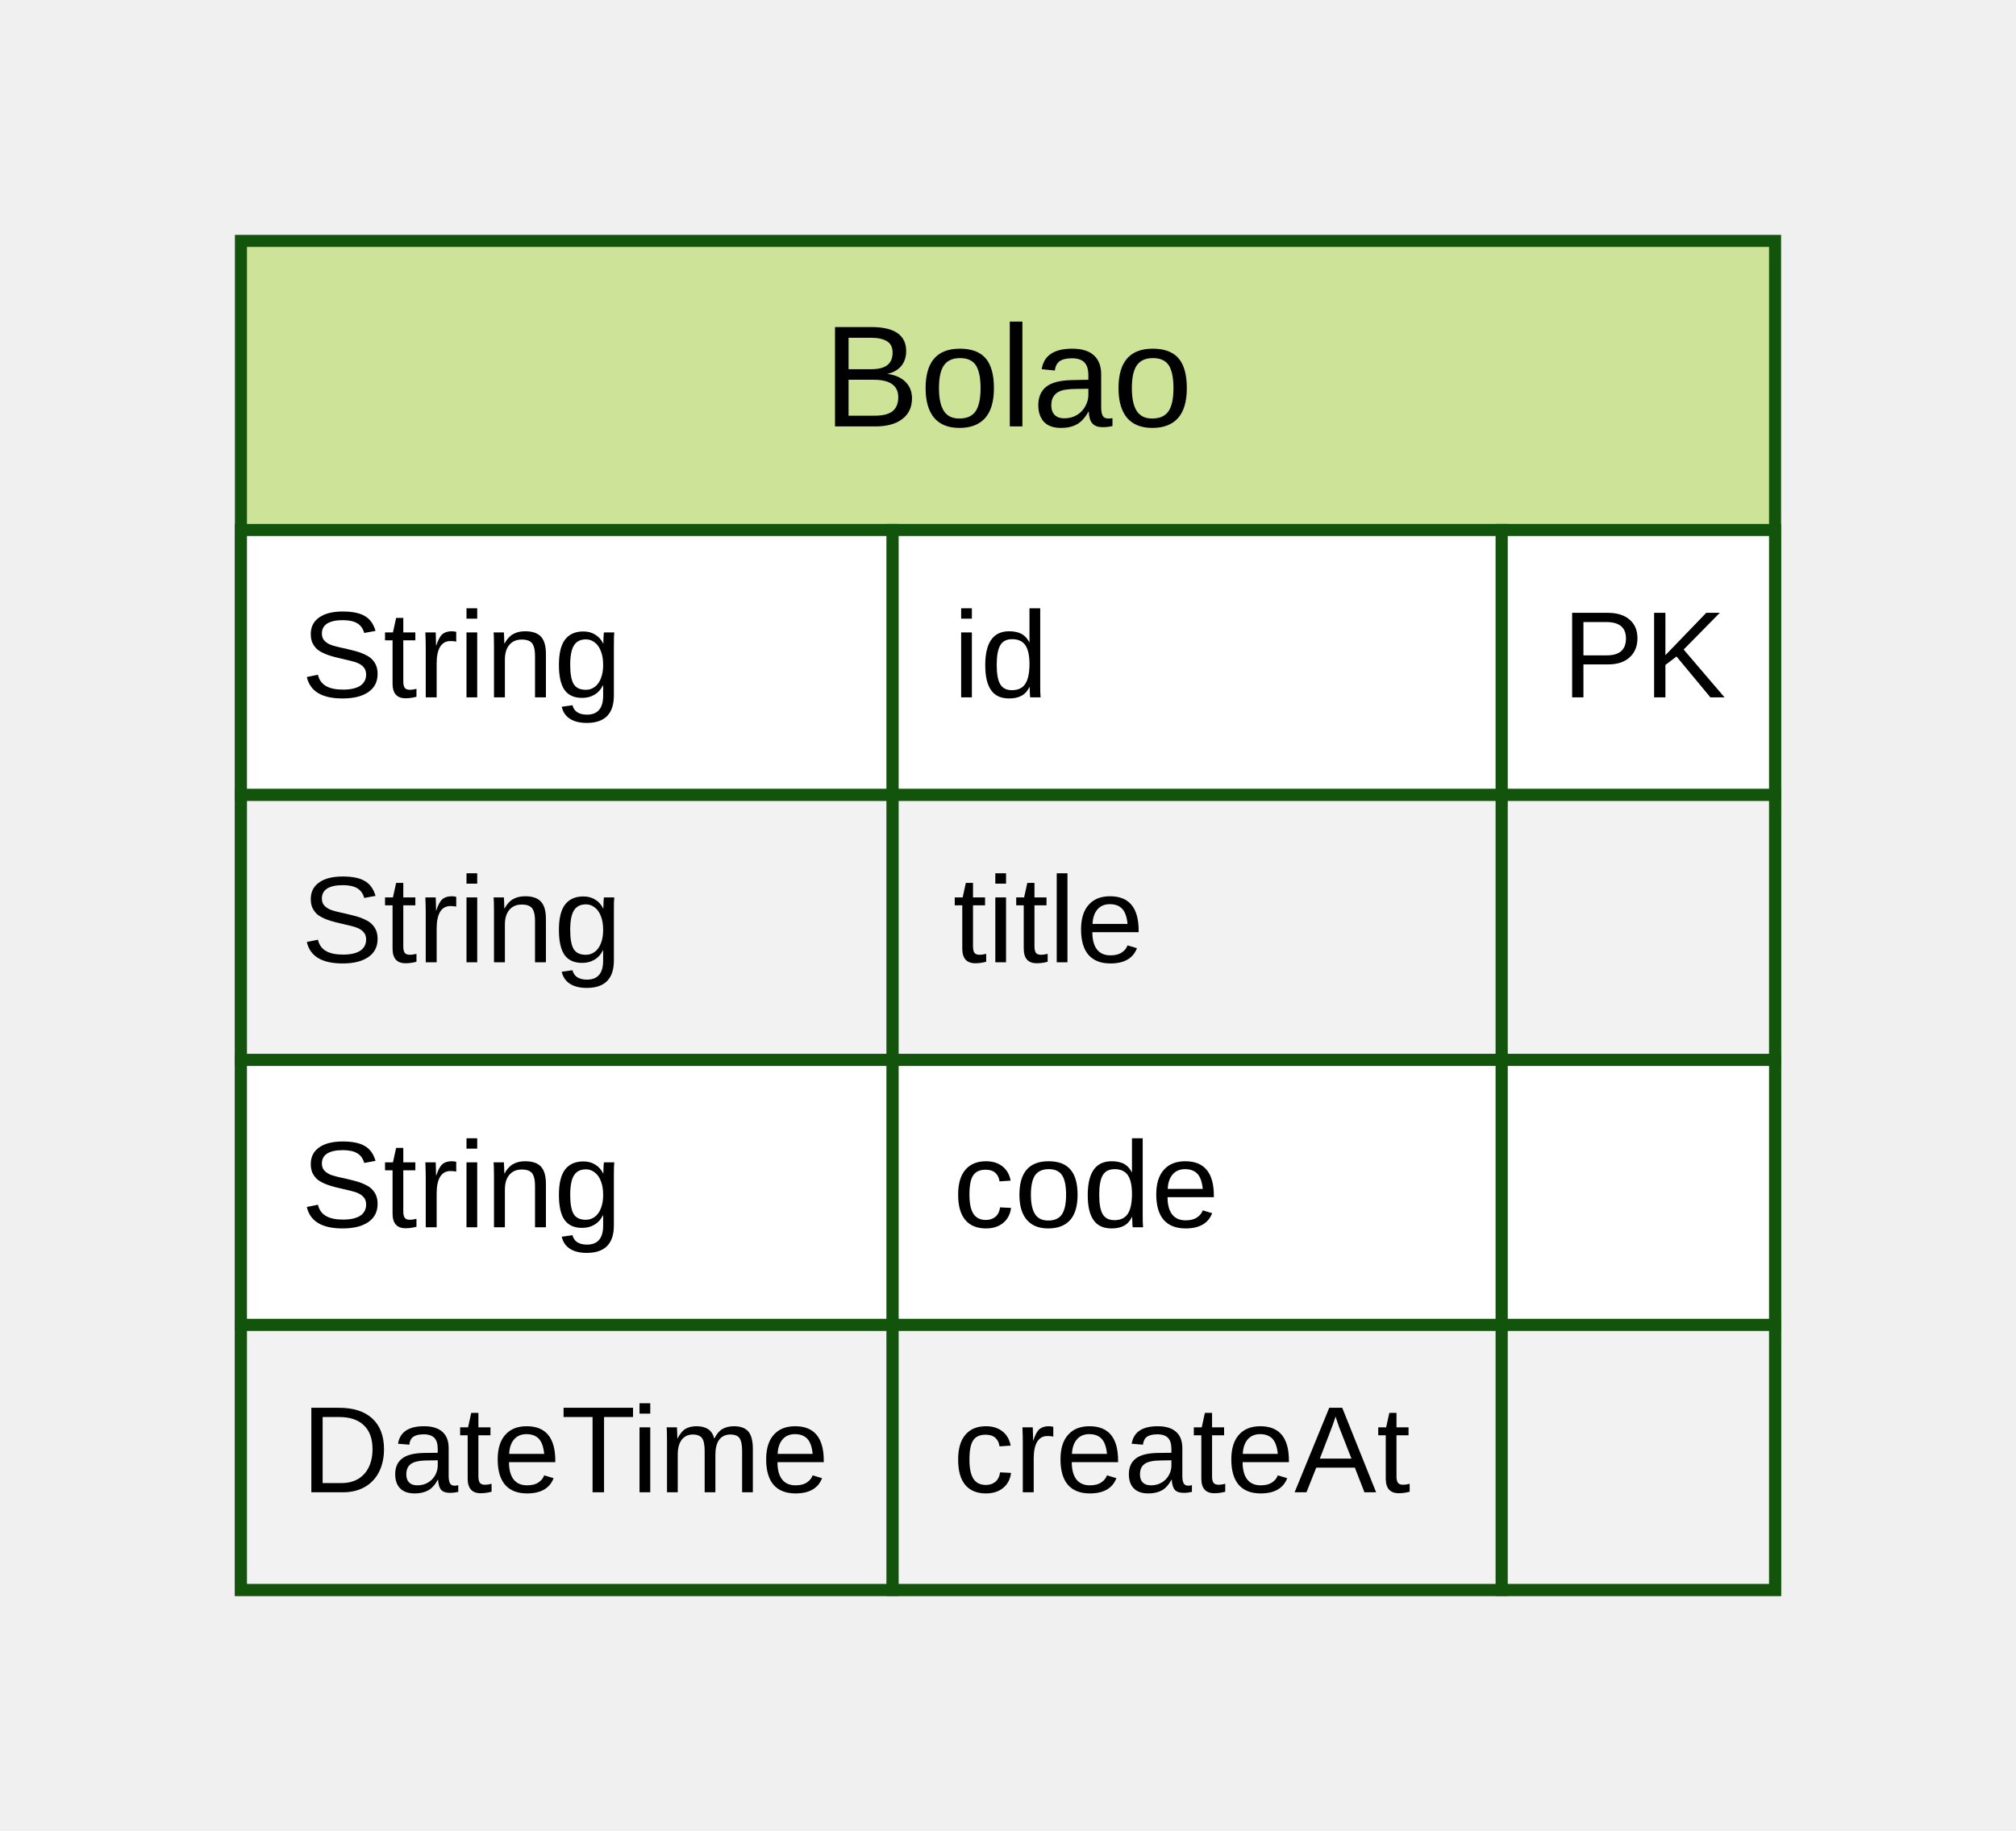
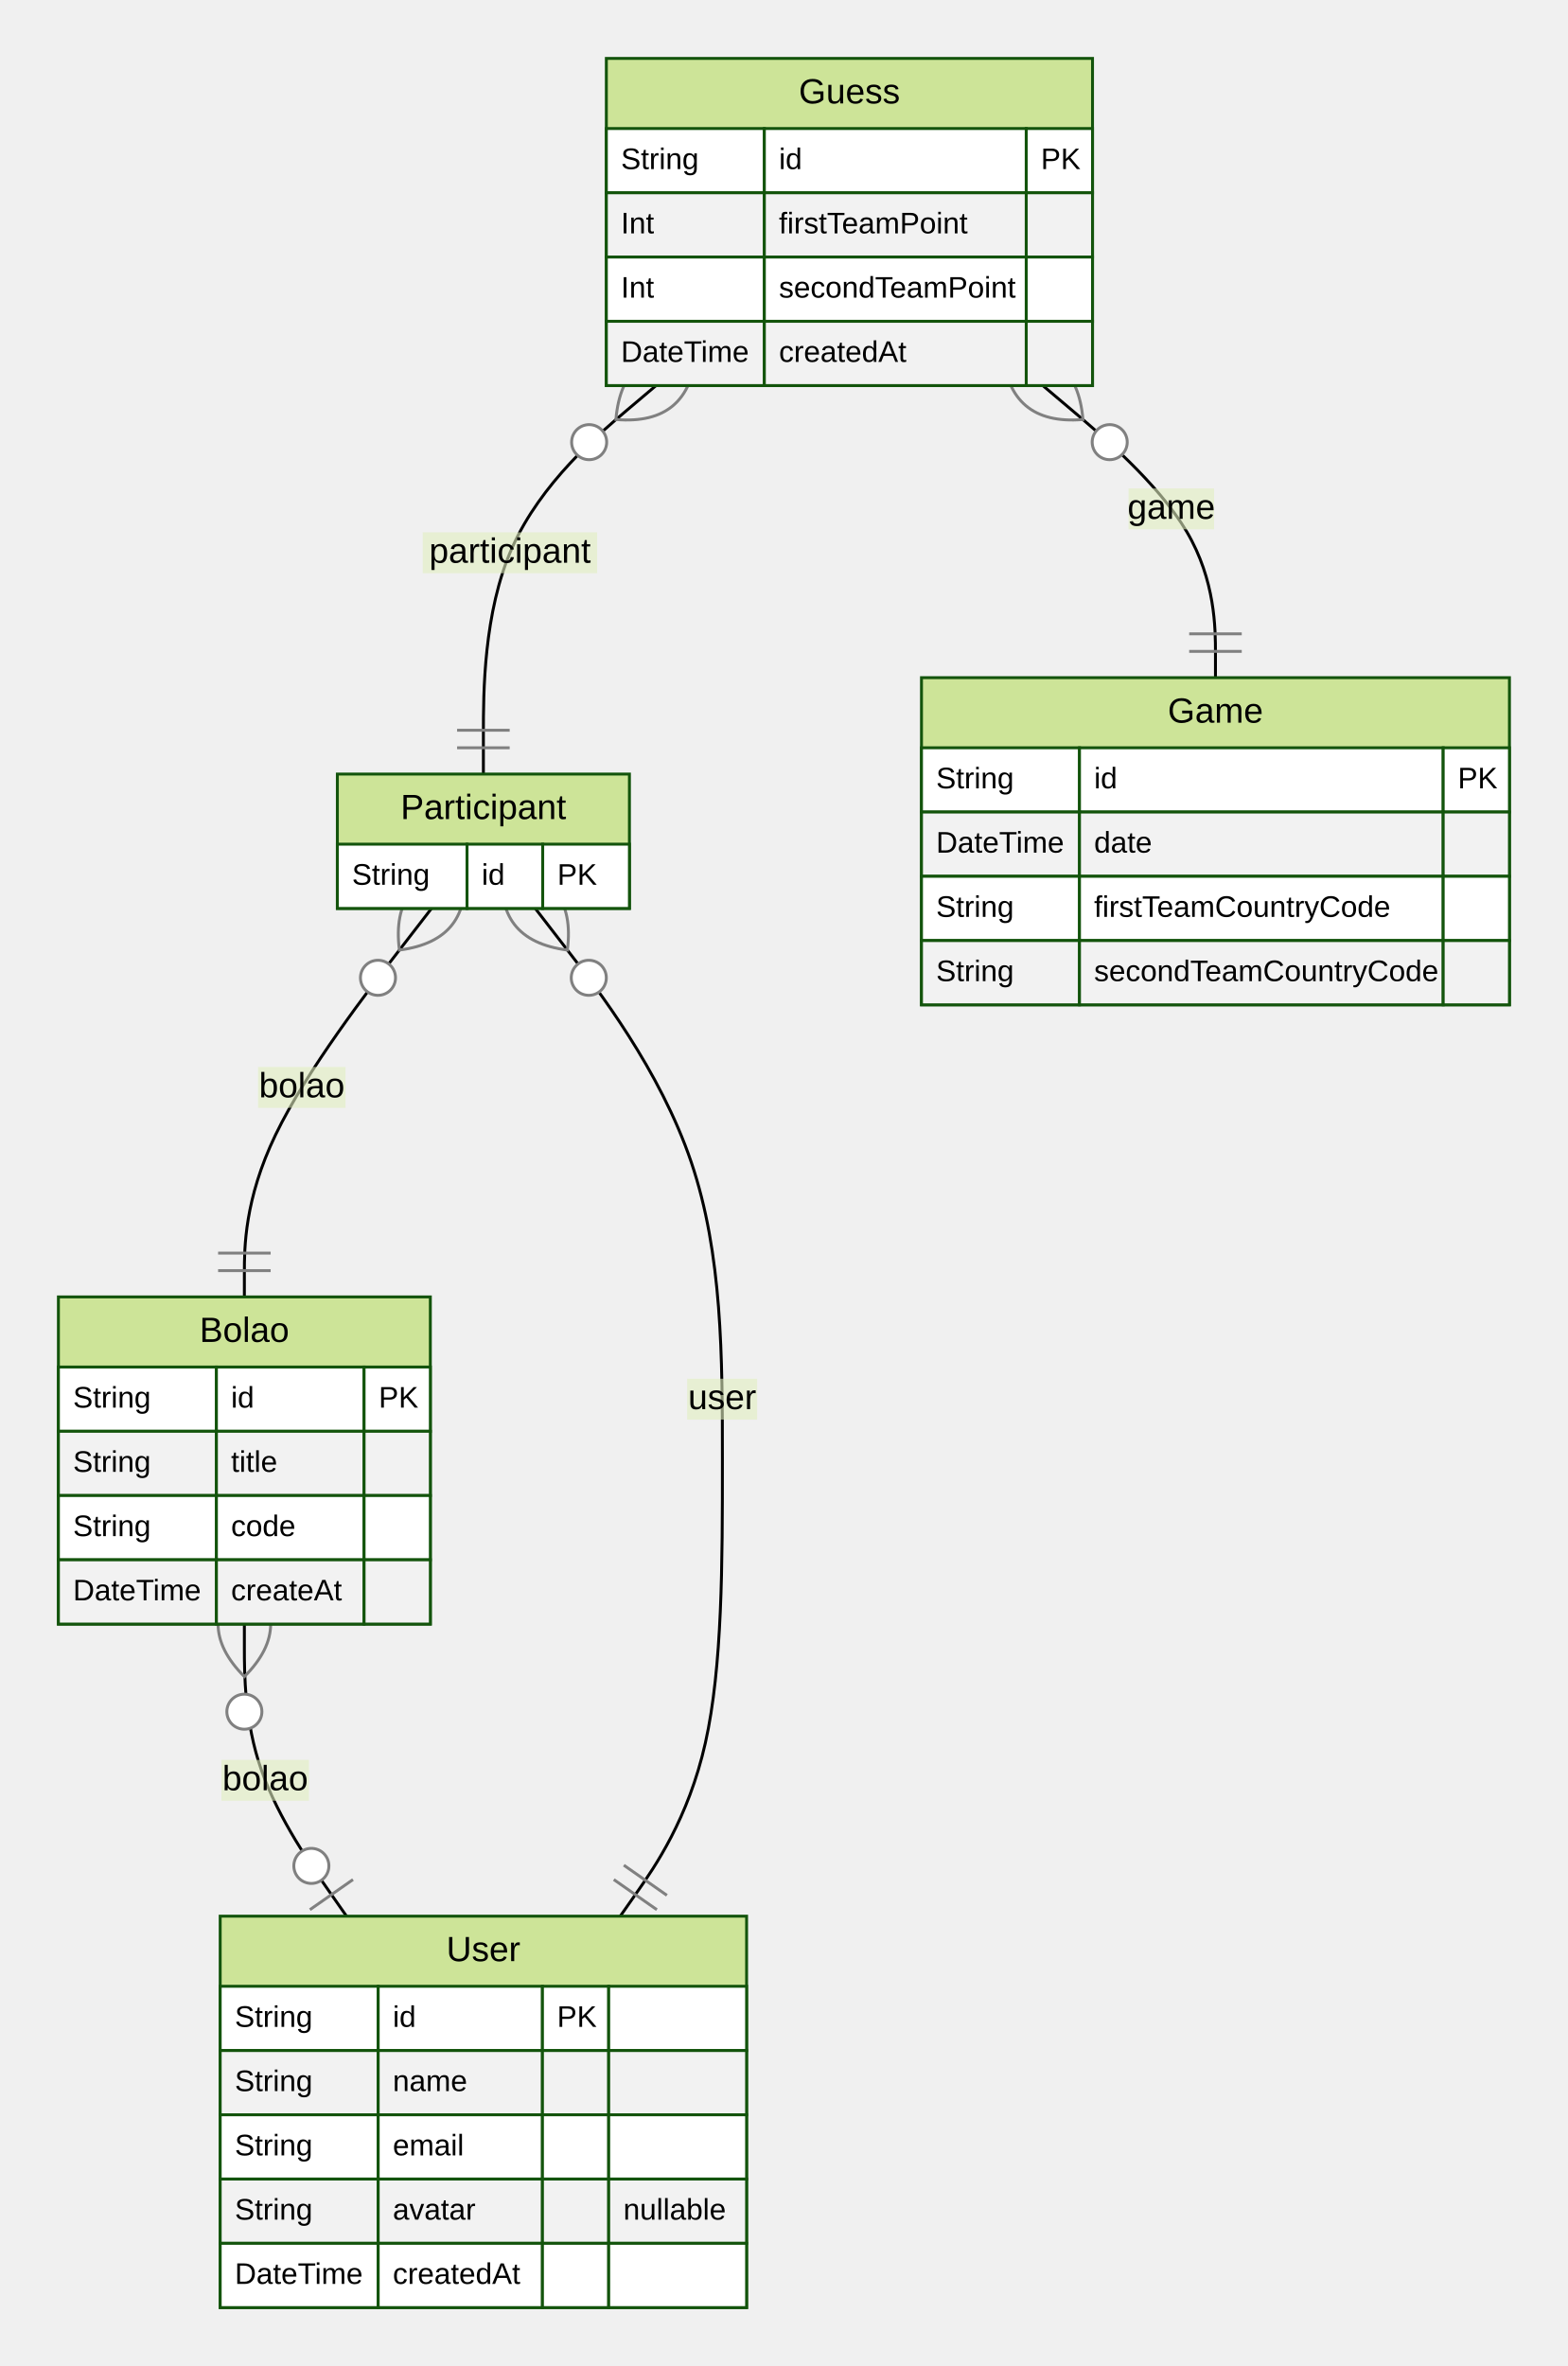
- <svg xmlns="http://www.w3.org/2000/svg" aria-labelledby="chart-title-mermaid-0 chart-desc-mermaid-0" role="img" viewBox="0 0 167.344 152" style="max-width: 167.344px; background-color: white;" width="100%" id="mermaid-0">
+ <svg xmlns="http://www.w3.org/2000/svg" aria-labelledby="chart-title-mermaid-0 chart-desc-mermaid-0" role="img" viewBox="0 0 536.82 810" style="max-width: 536.82px; background-color: white;" width="100%" id="mermaid-0">
  <style>#mermaid-0 {font-family:"trebuchet ms",verdana,arial,sans-serif;font-size:16px;fill:#000000;}#mermaid-0 .error-icon{fill:#552222;}#mermaid-0 .error-text{fill:#552222;stroke:#552222;}#mermaid-0 .edge-thickness-normal{stroke-width:2px;}#mermaid-0 .edge-thickness-thick{stroke-width:3.5px;}#mermaid-0 .edge-pattern-solid{stroke-dasharray:0;}#mermaid-0 .edge-pattern-dashed{stroke-dasharray:3;}#mermaid-0 .edge-pattern-dotted{stroke-dasharray:2;}#mermaid-0 .marker{fill:#000000;stroke:#000000;}#mermaid-0 .marker.cross{stroke:#000000;}#mermaid-0 svg{font-family:"trebuchet ms",verdana,arial,sans-serif;font-size:16px;}#mermaid-0 .entityBox{fill:#cde498;stroke:#13540c;}#mermaid-0 .attributeBoxOdd{fill:#ffffff;stroke:#13540c;}#mermaid-0 .attributeBoxEven{fill:#f2f2f2;stroke:#13540c;}#mermaid-0 .relationshipLabelBox{fill:hsl(78.158, 58.462%, 84.51%);opacity:0.7;background-color:hsl(78.158, 58.462%, 84.51%);}#mermaid-0 .relationshipLabelBox rect{opacity:0.5;}#mermaid-0 .relationshipLine{stroke:#000000;}#mermaid-0 :root{--mermaid-font-family:"trebuchet ms",verdana,arial,sans-serif;}</style>
  <g />
  <defs>
    <marker orient="auto" markerHeight="18" markerWidth="18" refY="9" refX="0" id="ONLY_ONE_START">
      <path d="M9,0 L9,18 M15,0 L15,18" fill="none" stroke="gray" />
    </marker>
  </defs>
  <defs>
    <marker orient="auto" markerHeight="18" markerWidth="18" refY="9" refX="18" id="ONLY_ONE_END">
      <path d="M3,0 L3,18 M9,0 L9,18" fill="none" stroke="gray" />
    </marker>
  </defs>
  <defs>
    <marker orient="auto" markerHeight="18" markerWidth="30" refY="9" refX="0" id="ZERO_OR_ONE_START">
      <circle r="6" cy="9" cx="21" fill="white" stroke="gray" />
      <path d="M9,0 L9,18" fill="none" stroke="gray" />
    </marker>
  </defs>
  <defs>
    <marker orient="auto" markerHeight="18" markerWidth="30" refY="9" refX="30" id="ZERO_OR_ONE_END">
      <circle r="6" cy="9" cx="9" fill="white" stroke="gray" />
      <path d="M21,0 L21,18" fill="none" stroke="gray" />
    </marker>
  </defs>
  <defs>
    <marker orient="auto" markerHeight="36" markerWidth="45" refY="18" refX="18" id="ONE_OR_MORE_START">
      <path d="M0,18 Q 18,0 36,18 Q 18,36 0,18 M42,9 L42,27" fill="none" stroke="gray" />
    </marker>
  </defs>
  <defs>
    <marker orient="auto" markerHeight="36" markerWidth="45" refY="18" refX="27" id="ONE_OR_MORE_END">
      <path d="M3,9 L3,27 M9,18 Q27,0 45,18 Q27,36 9,18" fill="none" stroke="gray" />
    </marker>
  </defs>
  <defs>
    <marker orient="auto" markerHeight="36" markerWidth="57" refY="18" refX="18" id="ZERO_OR_MORE_START">
      <circle r="6" cy="18" cx="48" fill="white" stroke="gray" />
      <path d="M0,18 Q18,0 36,18 Q18,36 0,18" fill="none" stroke="gray" />
    </marker>
  </defs>
  <defs>
    <marker orient="auto" markerHeight="36" markerWidth="57" refY="18" refX="39" id="ZERO_OR_MORE_END">
      <circle r="6" cy="18" cx="9" fill="white" stroke="gray" />
      <path d="M21,18 Q39,0 57,18 Q39,36 21,18" fill="none" stroke="gray" />
    </marker>
  </defs>
-   <g transform="translate(20,20 )" id="Bolao">
+   <path marker-start="url(#ZERO_OR_MORE_START)" marker-end="url(#ZERO_OR_ONE_END)" fill="none" stroke="gray" d="M83.672,556L83.672,564.333C83.672,572.667,83.672,589.333,89.501,606C95.329,622.667,106.987,639.333,112.816,647.667L118.644,656" class="er relationshipLine" />
+   <path marker-start="url(#ZERO_OR_MORE_START)" marker-end="url(#ONLY_ONE_END)" fill="none" stroke="gray" d="M147.751,311L137.071,324.833C126.391,338.667,105.032,366.333,94.352,388.5C83.672,410.667,83.672,427.333,83.672,435.667L83.672,444" class="er relationshipLine" />
+   <path marker-start="url(#ZERO_OR_MORE_START)" marker-end="url(#ONLY_ONE_END)" fill="none" stroke="gray" d="M183.265,311L193.944,324.833C204.624,338.667,225.984,366.333,236.664,397.833C247.344,429.333,247.344,464.667,247.344,500C247.344,535.333,247.344,570.667,241.515,596.667C235.686,622.667,224.029,639.333,218.2,647.667L212.371,656" class="er relationshipLine" />
+   <path marker-start="url(#ZERO_OR_MORE_START)" marker-end="url(#ONLY_ONE_END)" fill="none" stroke="gray" d="M357.047,132L366.9,140.333C376.753,148.667,396.458,165.333,406.311,182C416.164,198.667,416.164,215.333,416.164,223.667L416.164,232" class="er relationshipLine" />
+   <path marker-start="url(#ZERO_OR_MORE_START)" marker-end="url(#ONLY_ONE_END)" fill="none" stroke="gray" d="M224.625,132L214.772,140.333C204.919,148.667,185.213,165.333,175.361,187.5C165.508,209.667,165.508,237.333,165.508,251.167L165.508,265" class="er relationshipLine" />
+   <g transform="translate(20,444 )" id="Bolao">
    <rect height="112" width="127.344" y="0" x="0" stroke="gray" fill-opacity="100%" fill="honeydew" class="er entityBox" />
    <text transform="translate(63.67186,12)" style="font-family: &quot;trebuchet ms&quot;, verdana, arial, sans-serif;; font-size: 12px" text-anchor="middle" dominant-baseline="middle" y="0" x="0" id="entity-Bolao" class="er entityLabel">Bolao</text>
    <rect height="22" width="54.096" y="24" x="0" stroke="gray" fill-opacity="100%" fill="honeydew" class="er attributeBoxOdd" />
    <text transform="translate(5,35)" style="font-family: &quot;trebuchet ms&quot;, verdana, arial, sans-serif;; font-size: 10.2px" text-anchor="left" dominant-baseline="middle" y="0" x="0" id="entity-Bolao-attr-1-type" class="er entityLabel">String</text>
    <rect height="22" width="50.56" y="24" x="54.096" stroke="gray" fill-opacity="100%" fill="honeydew" class="er attributeBoxOdd" />
    <text transform="translate(59.09555,35)" style="font-family: &quot;trebuchet ms&quot;, verdana, arial, sans-serif;; font-size: 10.2px" text-anchor="left" dominant-baseline="middle" y="0" x="0" id="entity-Bolao-attr-1-name" class="er entityLabel">id</text>
    <rect height="22" width="22.688" y="24" x="104.656" stroke="gray" fill-opacity="100%" fill="honeydew" class="er attributeBoxOdd" />
    <text transform="translate(109.656,35)" style="font-family: &quot;trebuchet ms&quot;, verdana, arial, sans-serif;; font-size: 10.2px" text-anchor="left" dominant-baseline="middle" y="0" x="0" id="entity-Bolao-attr-1-key" class="er entityLabel">PK</text>
    <rect height="22" width="54.096" y="46" x="0" stroke="gray" fill-opacity="100%" fill="honeydew" class="er attributeBoxEven" />
    <text transform="translate(5,57)" style="font-family: &quot;trebuchet ms&quot;, verdana, arial, sans-serif;; font-size: 10.2px" text-anchor="left" dominant-baseline="middle" y="0" x="0" id="entity-Bolao-attr-2-type" class="er entityLabel">String</text>
    <rect height="22" width="50.56" y="46" x="54.096" stroke="gray" fill-opacity="100%" fill="honeydew" class="er attributeBoxEven" />
    <text transform="translate(59.09555,57)" style="font-family: &quot;trebuchet ms&quot;, verdana, arial, sans-serif;; font-size: 10.2px" text-anchor="left" dominant-baseline="middle" y="0" x="0" id="entity-Bolao-attr-2-name" class="er entityLabel">title</text>
    <rect height="22" width="22.688" y="46" x="104.656" stroke="gray" fill-opacity="100%" fill="honeydew" class="er attributeBoxEven" />
    <text transform="translate(109.656,57)" style="font-family: &quot;trebuchet ms&quot;, verdana, arial, sans-serif;; font-size: 10.2px" text-anchor="left" dominant-baseline="middle" y="0" x="0" id="entity-Bolao-attr-2-key" class="er entityLabel" />
    <rect height="22" width="54.096" y="68" x="0" stroke="gray" fill-opacity="100%" fill="honeydew" class="er attributeBoxOdd" />
    <text transform="translate(5,79)" style="font-family: &quot;trebuchet ms&quot;, verdana, arial, sans-serif;; font-size: 10.2px" text-anchor="left" dominant-baseline="middle" y="0" x="0" id="entity-Bolao-attr-3-type" class="er entityLabel">String</text>
    <rect height="22" width="50.56" y="68" x="54.096" stroke="gray" fill-opacity="100%" fill="honeydew" class="er attributeBoxOdd" />
    <text transform="translate(59.09555,79)" style="font-family: &quot;trebuchet ms&quot;, verdana, arial, sans-serif;; font-size: 10.2px" text-anchor="left" dominant-baseline="middle" y="0" x="0" id="entity-Bolao-attr-3-name" class="er entityLabel">code</text>
    <rect height="22" width="22.688" y="68" x="104.656" stroke="gray" fill-opacity="100%" fill="honeydew" class="er attributeBoxOdd" />
    <text transform="translate(109.656,79)" style="font-family: &quot;trebuchet ms&quot;, verdana, arial, sans-serif;; font-size: 10.2px" text-anchor="left" dominant-baseline="middle" y="0" x="0" id="entity-Bolao-attr-3-key" class="er entityLabel" />
    <rect height="22" width="54.096" y="90" x="0" stroke="gray" fill-opacity="100%" fill="honeydew" class="er attributeBoxEven" />
    <text transform="translate(5,101)" style="font-family: &quot;trebuchet ms&quot;, verdana, arial, sans-serif;; font-size: 10.2px" text-anchor="left" dominant-baseline="middle" y="0" x="0" id="entity-Bolao-attr-4-type" class="er entityLabel">DateTime</text>
    <rect height="22" width="50.56" y="90" x="54.096" stroke="gray" fill-opacity="100%" fill="honeydew" class="er attributeBoxEven" />
    <text transform="translate(59.09555,101)" style="font-family: &quot;trebuchet ms&quot;, verdana, arial, sans-serif;; font-size: 10.2px" text-anchor="left" dominant-baseline="middle" y="0" x="0" id="entity-Bolao-attr-4-name" class="er entityLabel">createAt</text>
    <rect height="22" width="22.688" y="90" x="104.656" stroke="gray" fill-opacity="100%" fill="honeydew" class="er attributeBoxEven" />
    <text transform="translate(109.656,101)" style="font-family: &quot;trebuchet ms&quot;, verdana, arial, sans-serif;; font-size: 10.2px" text-anchor="left" dominant-baseline="middle" y="0" x="0" id="entity-Bolao-attr-4-key" class="er entityLabel" />
  </g>
+   <g transform="translate(115.5078,265 )" id="Participant">
+     <rect height="46" width="100" y="0" x="0" stroke="gray" fill-opacity="100%" fill="honeydew" class="er entityBox" />
+     <text transform="translate(50,12)" style="font-family: &quot;trebuchet ms&quot;, verdana, arial, sans-serif;; font-size: 12px" text-anchor="middle" dominant-baseline="middle" y="0" x="0" id="entity-Participant" class="er entityLabel">Participant</text>
+     <rect height="22" width="44.399" y="24" x="0" stroke="gray" fill-opacity="100%" fill="honeydew" class="er attributeBoxOdd" />
+     <text transform="translate(5,35)" style="font-family: &quot;trebuchet ms&quot;, verdana, arial, sans-serif;; font-size: 10.2px" text-anchor="left" dominant-baseline="middle" y="0" x="0" id="entity-Participant-attr-1-type" class="er entityLabel">String</text>
+     <rect height="22" width="25.911" y="24" x="44.399" stroke="gray" fill-opacity="100%" fill="honeydew" class="er attributeBoxOdd" />
+     <text transform="translate(49.39862,35)" style="font-family: &quot;trebuchet ms&quot;, verdana, arial, sans-serif;; font-size: 10.2px" text-anchor="left" dominant-baseline="middle" y="0" x="0" id="entity-Participant-attr-1-name" class="er entityLabel">id</text>
+     <rect height="22" width="29.69" y="24" x="70.31" stroke="gray" fill-opacity="100%" fill="honeydew" class="er attributeBoxOdd" />
+     <text transform="translate(75.30976,35)" style="font-family: &quot;trebuchet ms&quot;, verdana, arial, sans-serif;; font-size: 10.2px" text-anchor="left" dominant-baseline="middle" y="0" x="0" id="entity-Participant-attr-1-key" class="er entityLabel">PK</text>
+   </g>
+   <g transform="translate(75.38831,656 )" id="User">
+     <rect height="134" width="180.239" y="0" x="0" stroke="gray" fill-opacity="100%" fill="honeydew" class="er entityBox" />
+     <text transform="translate(90.11948,12)" style="font-family: &quot;trebuchet ms&quot;, verdana, arial, sans-serif;; font-size: 12px" text-anchor="middle" dominant-baseline="middle" y="0" x="0" id="entity-User" class="er entityLabel">User</text>
+     <rect height="22" width="54.096" y="24" x="0" stroke="gray" fill-opacity="100%" fill="honeydew" class="er attributeBoxOdd" />
+     <text transform="translate(5,35)" style="font-family: &quot;trebuchet ms&quot;, verdana, arial, sans-serif;; font-size: 10.2px" text-anchor="left" dominant-baseline="middle" y="0" x="0" id="entity-User-attr-1-type" class="er entityLabel">String</text>
+     <rect height="22" width="56.243" y="24" x="54.096" stroke="gray" fill-opacity="100%" fill="honeydew" class="er attributeBoxOdd" />
+     <text transform="translate(59.09555,35)" style="font-family: &quot;trebuchet ms&quot;, verdana, arial, sans-serif;; font-size: 10.2px" text-anchor="left" dominant-baseline="middle" y="0" x="0" id="entity-User-attr-1-name" class="er entityLabel">id</text>
+     <rect height="22" width="22.688" y="24" x="110.339" stroke="gray" fill-opacity="100%" fill="honeydew" class="er attributeBoxOdd" />
+     <text transform="translate(115.3387,35)" style="font-family: &quot;trebuchet ms&quot;, verdana, arial, sans-serif;; font-size: 10.2px" text-anchor="left" dominant-baseline="middle" y="0" x="0" id="entity-User-attr-1-key" class="er entityLabel">PK</text>
+     <rect height="22" width="47.213" y="24" x="133.026" stroke="gray" fill-opacity="100%" fill="honeydew" class="er attributeBoxOdd" />
+     <text transform="translate(138.0264,35)" style="font-family: &quot;trebuchet ms&quot;, verdana, arial, sans-serif;; font-size: 10.2px" text-anchor="left" dominant-baseline="middle" y="0" x="0" id="entity-User-attr-1-comment" class="er entityLabel" />
+     <rect height="22" width="54.096" y="46" x="0" stroke="gray" fill-opacity="100%" fill="honeydew" class="er attributeBoxEven" />
+     <text transform="translate(5,57)" style="font-family: &quot;trebuchet ms&quot;, verdana, arial, sans-serif;; font-size: 10.2px" text-anchor="left" dominant-baseline="middle" y="0" x="0" id="entity-User-attr-2-type" class="er entityLabel">String</text>
+     <rect height="22" width="56.243" y="46" x="54.096" stroke="gray" fill-opacity="100%" fill="honeydew" class="er attributeBoxEven" />
+     <text transform="translate(59.09555,57)" style="font-family: &quot;trebuchet ms&quot;, verdana, arial, sans-serif;; font-size: 10.2px" text-anchor="left" dominant-baseline="middle" y="0" x="0" id="entity-User-attr-2-name" class="er entityLabel">name</text>
+     <rect height="22" width="22.688" y="46" x="110.339" stroke="gray" fill-opacity="100%" fill="honeydew" class="er attributeBoxEven" />
+     <text transform="translate(115.3387,57)" style="font-family: &quot;trebuchet ms&quot;, verdana, arial, sans-serif;; font-size: 10.2px" text-anchor="left" dominant-baseline="middle" y="0" x="0" id="entity-User-attr-2-key" class="er entityLabel" />
+     <rect height="22" width="47.213" y="46" x="133.026" stroke="gray" fill-opacity="100%" fill="honeydew" class="er attributeBoxEven" />
+     <text transform="translate(138.0264,57)" style="font-family: &quot;trebuchet ms&quot;, verdana, arial, sans-serif;; font-size: 10.2px" text-anchor="left" dominant-baseline="middle" y="0" x="0" id="entity-User-attr-2-comment" class="er entityLabel" />
+     <rect height="22" width="54.096" y="68" x="0" stroke="gray" fill-opacity="100%" fill="honeydew" class="er attributeBoxOdd" />
+     <text transform="translate(5,79)" style="font-family: &quot;trebuchet ms&quot;, verdana, arial, sans-serif;; font-size: 10.2px" text-anchor="left" dominant-baseline="middle" y="0" x="0" id="entity-User-attr-3-type" class="er entityLabel">String</text>
+     <rect height="22" width="56.243" y="68" x="54.096" stroke="gray" fill-opacity="100%" fill="honeydew" class="er attributeBoxOdd" />
+     <text transform="translate(59.09555,79)" style="font-family: &quot;trebuchet ms&quot;, verdana, arial, sans-serif;; font-size: 10.2px" text-anchor="left" dominant-baseline="middle" y="0" x="0" id="entity-User-attr-3-name" class="er entityLabel">email</text>
+     <rect height="22" width="22.688" y="68" x="110.339" stroke="gray" fill-opacity="100%" fill="honeydew" class="er attributeBoxOdd" />
+     <text transform="translate(115.3387,79)" style="font-family: &quot;trebuchet ms&quot;, verdana, arial, sans-serif;; font-size: 10.2px" text-anchor="left" dominant-baseline="middle" y="0" x="0" id="entity-User-attr-3-key" class="er entityLabel" />
+     <rect height="22" width="47.213" y="68" x="133.026" stroke="gray" fill-opacity="100%" fill="honeydew" class="er attributeBoxOdd" />
+     <text transform="translate(138.0264,79)" style="font-family: &quot;trebuchet ms&quot;, verdana, arial, sans-serif;; font-size: 10.2px" text-anchor="left" dominant-baseline="middle" y="0" x="0" id="entity-User-attr-3-comment" class="er entityLabel" />
+     <rect height="22" width="54.096" y="90" x="0" stroke="gray" fill-opacity="100%" fill="honeydew" class="er attributeBoxEven" />
+     <text transform="translate(5,101)" style="font-family: &quot;trebuchet ms&quot;, verdana, arial, sans-serif;; font-size: 10.2px" text-anchor="left" dominant-baseline="middle" y="0" x="0" id="entity-User-attr-4-type" class="er entityLabel">String</text>
+     <rect height="22" width="56.243" y="90" x="54.096" stroke="gray" fill-opacity="100%" fill="honeydew" class="er attributeBoxEven" />
+     <text transform="translate(59.09555,101)" style="font-family: &quot;trebuchet ms&quot;, verdana, arial, sans-serif;; font-size: 10.2px" text-anchor="left" dominant-baseline="middle" y="0" x="0" id="entity-User-attr-4-name" class="er entityLabel">avatar</text>
+     <rect height="22" width="22.688" y="90" x="110.339" stroke="gray" fill-opacity="100%" fill="honeydew" class="er attributeBoxEven" />
+     <text transform="translate(115.3387,101)" style="font-family: &quot;trebuchet ms&quot;, verdana, arial, sans-serif;; font-size: 10.2px" text-anchor="left" dominant-baseline="middle" y="0" x="0" id="entity-User-attr-4-key" class="er entityLabel" />
+     <rect height="22" width="47.213" y="90" x="133.026" stroke="gray" fill-opacity="100%" fill="honeydew" class="er attributeBoxEven" />
+     <text transform="translate(138.0264,101)" style="font-family: &quot;trebuchet ms&quot;, verdana, arial, sans-serif;; font-size: 10.2px" text-anchor="left" dominant-baseline="middle" y="0" x="0" id="entity-User-attr-4-comment" class="er entityLabel">nullable</text>
+     <rect height="22" width="54.096" y="112" x="0" stroke="gray" fill-opacity="100%" fill="honeydew" class="er attributeBoxOdd" />
+     <text transform="translate(5,123)" style="font-family: &quot;trebuchet ms&quot;, verdana, arial, sans-serif;; font-size: 10.2px" text-anchor="left" dominant-baseline="middle" y="0" x="0" id="entity-User-attr-5-type" class="er entityLabel">DateTime</text>
+     <rect height="22" width="56.243" y="112" x="54.096" stroke="gray" fill-opacity="100%" fill="honeydew" class="er attributeBoxOdd" />
+     <text transform="translate(59.09555,123)" style="font-family: &quot;trebuchet ms&quot;, verdana, arial, sans-serif;; font-size: 10.2px" text-anchor="left" dominant-baseline="middle" y="0" x="0" id="entity-User-attr-5-name" class="er entityLabel">createdAt</text>
+     <rect height="22" width="22.688" y="112" x="110.339" stroke="gray" fill-opacity="100%" fill="honeydew" class="er attributeBoxOdd" />
+     <text transform="translate(115.3387,123)" style="font-family: &quot;trebuchet ms&quot;, verdana, arial, sans-serif;; font-size: 10.2px" text-anchor="left" dominant-baseline="middle" y="0" x="0" id="entity-User-attr-5-key" class="er entityLabel" />
+     <rect height="22" width="47.213" y="112" x="133.026" stroke="gray" fill-opacity="100%" fill="honeydew" class="er attributeBoxOdd" />
+     <text transform="translate(138.0264,123)" style="font-family: &quot;trebuchet ms&quot;, verdana, arial, sans-serif;; font-size: 10.2px" text-anchor="left" dominant-baseline="middle" y="0" x="0" id="entity-User-attr-5-comment" class="er entityLabel" />
+   </g>
+   <g transform="translate(315.5078,232 )" id="Game">
+     <rect height="112" width="201.312" y="0" x="0" stroke="gray" fill-opacity="100%" fill="honeydew" class="er entityBox" />
+     <text transform="translate(100.6562,12)" style="font-family: &quot;trebuchet ms&quot;, verdana, arial, sans-serif;; font-size: 12px" text-anchor="middle" dominant-baseline="middle" y="0" x="0" id="entity-Game" class="er entityLabel">Game</text>
+     <rect height="22" width="54.096" y="24" x="0" stroke="gray" fill-opacity="100%" fill="honeydew" class="er attributeBoxOdd" />
+     <text transform="translate(5,35)" style="font-family: &quot;trebuchet ms&quot;, verdana, arial, sans-serif;; font-size: 10.2px" text-anchor="left" dominant-baseline="middle" y="0" x="0" id="entity-Game-attr-1-type" class="er entityLabel">String</text>
+     <rect height="22" width="124.529" y="24" x="54.096" stroke="gray" fill-opacity="100%" fill="honeydew" class="er attributeBoxOdd" />
+     <text transform="translate(59.09555,35)" style="font-family: &quot;trebuchet ms&quot;, verdana, arial, sans-serif;; font-size: 10.2px" text-anchor="left" dominant-baseline="middle" y="0" x="0" id="entity-Game-attr-1-name" class="er entityLabel">id</text>
+     <rect height="22" width="22.688" y="24" x="178.625" stroke="gray" fill-opacity="100%" fill="honeydew" class="er attributeBoxOdd" />
+     <text transform="translate(183.6248,35)" style="font-family: &quot;trebuchet ms&quot;, verdana, arial, sans-serif;; font-size: 10.2px" text-anchor="left" dominant-baseline="middle" y="0" x="0" id="entity-Game-attr-1-key" class="er entityLabel">PK</text>
+     <rect height="22" width="54.096" y="46" x="0" stroke="gray" fill-opacity="100%" fill="honeydew" class="er attributeBoxEven" />
+     <text transform="translate(5,57)" style="font-family: &quot;trebuchet ms&quot;, verdana, arial, sans-serif;; font-size: 10.2px" text-anchor="left" dominant-baseline="middle" y="0" x="0" id="entity-Game-attr-2-type" class="er entityLabel">DateTime</text>
+     <rect height="22" width="124.529" y="46" x="54.096" stroke="gray" fill-opacity="100%" fill="honeydew" class="er attributeBoxEven" />
+     <text transform="translate(59.09555,57)" style="font-family: &quot;trebuchet ms&quot;, verdana, arial, sans-serif;; font-size: 10.2px" text-anchor="left" dominant-baseline="middle" y="0" x="0" id="entity-Game-attr-2-name" class="er entityLabel">date</text>
+     <rect height="22" width="22.688" y="46" x="178.625" stroke="gray" fill-opacity="100%" fill="honeydew" class="er attributeBoxEven" />
+     <text transform="translate(183.6248,57)" style="font-family: &quot;trebuchet ms&quot;, verdana, arial, sans-serif;; font-size: 10.2px" text-anchor="left" dominant-baseline="middle" y="0" x="0" id="entity-Game-attr-2-key" class="er entityLabel" />
+     <rect height="22" width="54.096" y="68" x="0" stroke="gray" fill-opacity="100%" fill="honeydew" class="er attributeBoxOdd" />
+     <text transform="translate(5,79)" style="font-family: &quot;trebuchet ms&quot;, verdana, arial, sans-serif;; font-size: 10.2px" text-anchor="left" dominant-baseline="middle" y="0" x="0" id="entity-Game-attr-3-type" class="er entityLabel">String</text>
+     <rect height="22" width="124.529" y="68" x="54.096" stroke="gray" fill-opacity="100%" fill="honeydew" class="er attributeBoxOdd" />
+     <text transform="translate(59.09555,79)" style="font-family: &quot;trebuchet ms&quot;, verdana, arial, sans-serif;; font-size: 10.2px" text-anchor="left" dominant-baseline="middle" y="0" x="0" id="entity-Game-attr-3-name" class="er entityLabel">firstTeamCountryCode</text>
+     <rect height="22" width="22.688" y="68" x="178.625" stroke="gray" fill-opacity="100%" fill="honeydew" class="er attributeBoxOdd" />
+     <text transform="translate(183.6248,79)" style="font-family: &quot;trebuchet ms&quot;, verdana, arial, sans-serif;; font-size: 10.2px" text-anchor="left" dominant-baseline="middle" y="0" x="0" id="entity-Game-attr-3-key" class="er entityLabel" />
+     <rect height="22" width="54.096" y="90" x="0" stroke="gray" fill-opacity="100%" fill="honeydew" class="er attributeBoxEven" />
+     <text transform="translate(5,101)" style="font-family: &quot;trebuchet ms&quot;, verdana, arial, sans-serif;; font-size: 10.2px" text-anchor="left" dominant-baseline="middle" y="0" x="0" id="entity-Game-attr-4-type" class="er entityLabel">String</text>
+     <rect height="22" width="124.529" y="90" x="54.096" stroke="gray" fill-opacity="100%" fill="honeydew" class="er attributeBoxEven" />
+     <text transform="translate(59.09555,101)" style="font-family: &quot;trebuchet ms&quot;, verdana, arial, sans-serif;; font-size: 10.2px" text-anchor="left" dominant-baseline="middle" y="0" x="0" id="entity-Game-attr-4-name" class="er entityLabel">secondTeamCountryCode</text>
+     <rect height="22" width="22.688" y="90" x="178.625" stroke="gray" fill-opacity="100%" fill="honeydew" class="er attributeBoxEven" />
+     <text transform="translate(183.6248,101)" style="font-family: &quot;trebuchet ms&quot;, verdana, arial, sans-serif;; font-size: 10.2px" text-anchor="left" dominant-baseline="middle" y="0" x="0" id="entity-Game-attr-4-key" class="er entityLabel" />
+   </g>
+   <g transform="translate(207.6058,20 )" id="Guess">
+     <rect height="112" width="166.46" y="0" x="0" stroke="gray" fill-opacity="100%" fill="honeydew" class="er entityBox" />
+     <text transform="translate(83.23013,12)" style="font-family: &quot;trebuchet ms&quot;, verdana, arial, sans-serif;; font-size: 12px" text-anchor="middle" dominant-baseline="middle" y="0" x="0" id="entity-Guess" class="er entityLabel">Guess</text>
+     <rect height="22" width="54.096" y="24" x="0" stroke="gray" fill-opacity="100%" fill="honeydew" class="er attributeBoxOdd" />
+     <text transform="translate(5,35)" style="font-family: &quot;trebuchet ms&quot;, verdana, arial, sans-serif;; font-size: 10.2px" text-anchor="left" dominant-baseline="middle" y="0" x="0" id="entity-Guess-attr-1-type" class="er entityLabel">String</text>
+     <rect height="22" width="89.677" y="24" x="54.096" stroke="gray" fill-opacity="100%" fill="honeydew" class="er attributeBoxOdd" />
+     <text transform="translate(59.09555,35)" style="font-family: &quot;trebuchet ms&quot;, verdana, arial, sans-serif;; font-size: 10.2px" text-anchor="left" dominant-baseline="middle" y="0" x="0" id="entity-Guess-attr-1-name" class="er entityLabel">id</text>
+     <rect height="22" width="22.688" y="24" x="143.773" stroke="gray" fill-opacity="100%" fill="honeydew" class="er attributeBoxOdd" />
+     <text transform="translate(148.7726,35)" style="font-family: &quot;trebuchet ms&quot;, verdana, arial, sans-serif;; font-size: 10.2px" text-anchor="left" dominant-baseline="middle" y="0" x="0" id="entity-Guess-attr-1-key" class="er entityLabel">PK</text>
+     <rect height="22" width="54.096" y="46" x="0" stroke="gray" fill-opacity="100%" fill="honeydew" class="er attributeBoxEven" />
+     <text transform="translate(5,57)" style="font-family: &quot;trebuchet ms&quot;, verdana, arial, sans-serif;; font-size: 10.2px" text-anchor="left" dominant-baseline="middle" y="0" x="0" id="entity-Guess-attr-2-type" class="er entityLabel">Int</text>
+     <rect height="22" width="89.677" y="46" x="54.096" stroke="gray" fill-opacity="100%" fill="honeydew" class="er attributeBoxEven" />
+     <text transform="translate(59.09555,57)" style="font-family: &quot;trebuchet ms&quot;, verdana, arial, sans-serif;; font-size: 10.2px" text-anchor="left" dominant-baseline="middle" y="0" x="0" id="entity-Guess-attr-2-name" class="er entityLabel">firstTeamPoint</text>
+     <rect height="22" width="22.688" y="46" x="143.773" stroke="gray" fill-opacity="100%" fill="honeydew" class="er attributeBoxEven" />
+     <text transform="translate(148.7726,57)" style="font-family: &quot;trebuchet ms&quot;, verdana, arial, sans-serif;; font-size: 10.2px" text-anchor="left" dominant-baseline="middle" y="0" x="0" id="entity-Guess-attr-2-key" class="er entityLabel" />
+     <rect height="22" width="54.096" y="68" x="0" stroke="gray" fill-opacity="100%" fill="honeydew" class="er attributeBoxOdd" />
+     <text transform="translate(5,79)" style="font-family: &quot;trebuchet ms&quot;, verdana, arial, sans-serif;; font-size: 10.2px" text-anchor="left" dominant-baseline="middle" y="0" x="0" id="entity-Guess-attr-3-type" class="er entityLabel">Int</text>
+     <rect height="22" width="89.677" y="68" x="54.096" stroke="gray" fill-opacity="100%" fill="honeydew" class="er attributeBoxOdd" />
+     <text transform="translate(59.09555,79)" style="font-family: &quot;trebuchet ms&quot;, verdana, arial, sans-serif;; font-size: 10.2px" text-anchor="left" dominant-baseline="middle" y="0" x="0" id="entity-Guess-attr-3-name" class="er entityLabel">secondTeamPoint</text>
+     <rect height="22" width="22.688" y="68" x="143.773" stroke="gray" fill-opacity="100%" fill="honeydew" class="er attributeBoxOdd" />
+     <text transform="translate(148.7726,79)" style="font-family: &quot;trebuchet ms&quot;, verdana, arial, sans-serif;; font-size: 10.2px" text-anchor="left" dominant-baseline="middle" y="0" x="0" id="entity-Guess-attr-3-key" class="er entityLabel" />
+     <rect height="22" width="54.096" y="90" x="0" stroke="gray" fill-opacity="100%" fill="honeydew" class="er attributeBoxEven" />
+     <text transform="translate(5,101)" style="font-family: &quot;trebuchet ms&quot;, verdana, arial, sans-serif;; font-size: 10.2px" text-anchor="left" dominant-baseline="middle" y="0" x="0" id="entity-Guess-attr-4-type" class="er entityLabel">DateTime</text>
+     <rect height="22" width="89.677" y="90" x="54.096" stroke="gray" fill-opacity="100%" fill="honeydew" class="er attributeBoxEven" />
+     <text transform="translate(59.09555,101)" style="font-family: &quot;trebuchet ms&quot;, verdana, arial, sans-serif;; font-size: 10.2px" text-anchor="left" dominant-baseline="middle" y="0" x="0" id="entity-Guess-attr-4-name" class="er entityLabel">createdAt</text>
+     <rect height="22" width="22.688" y="90" x="143.773" stroke="gray" fill-opacity="100%" fill="honeydew" class="er attributeBoxEven" />
+     <text transform="translate(148.7726,101)" style="font-family: &quot;trebuchet ms&quot;, verdana, arial, sans-serif;; font-size: 10.2px" text-anchor="left" dominant-baseline="middle" y="0" x="0" id="entity-Guess-attr-4-key" class="er entityLabel" />
+   </g>
+   <rect fill-opacity="85%" fill="white" height="14" width="29.969" y="602.488" x="75.818" class="er relationshipLabelBox" />
+   <text style="font-family: &quot;trebuchet ms&quot;, verdana, arial, sans-serif;; font-size: 12px" dominant-baseline="middle" text-anchor="middle" y="609.488" x="90.803" id="rel1" class="er relationshipLabel">bolao</text>
+   <rect fill-opacity="85%" fill="white" height="14" width="29.969" y="365.27" x="88.353" class="er relationshipLabelBox" />
+   <text style="font-family: &quot;trebuchet ms&quot;, verdana, arial, sans-serif;; font-size: 12px" dominant-baseline="middle" text-anchor="middle" y="372.27" x="103.338" id="rel2" class="er relationshipLabel">bolao</text>
+   <rect fill-opacity="85%" fill="white" height="14" width="23.959" y="472.004" x="235.281" class="er relationshipLabelBox" />
+   <text style="font-family: &quot;trebuchet ms&quot;, verdana, arial, sans-serif;; font-size: 12px" dominant-baseline="middle" text-anchor="middle" y="479.004" x="247.26" id="rel3" class="er relationshipLabel">user</text>
+   <rect fill-opacity="85%" fill="white" height="14" width="29.289" y="167.222" x="386.403" class="er relationshipLabelBox" />
+   <text style="font-family: &quot;trebuchet ms&quot;, verdana, arial, sans-serif;; font-size: 12px" dominant-baseline="middle" text-anchor="middle" y="174.222" x="401.048" id="rel4" class="er relationshipLabel">game</text>
+   <rect fill-opacity="85%" fill="white" height="14" width="59.744" y="182.256" x="144.733" class="er relationshipLabelBox" />
+   <text style="font-family: &quot;trebuchet ms&quot;, verdana, arial, sans-serif;; font-size: 12px" dominant-baseline="middle" text-anchor="middle" y="189.256" x="174.605" id="rel5" class="er relationshipLabel">participant</text>
</svg>
